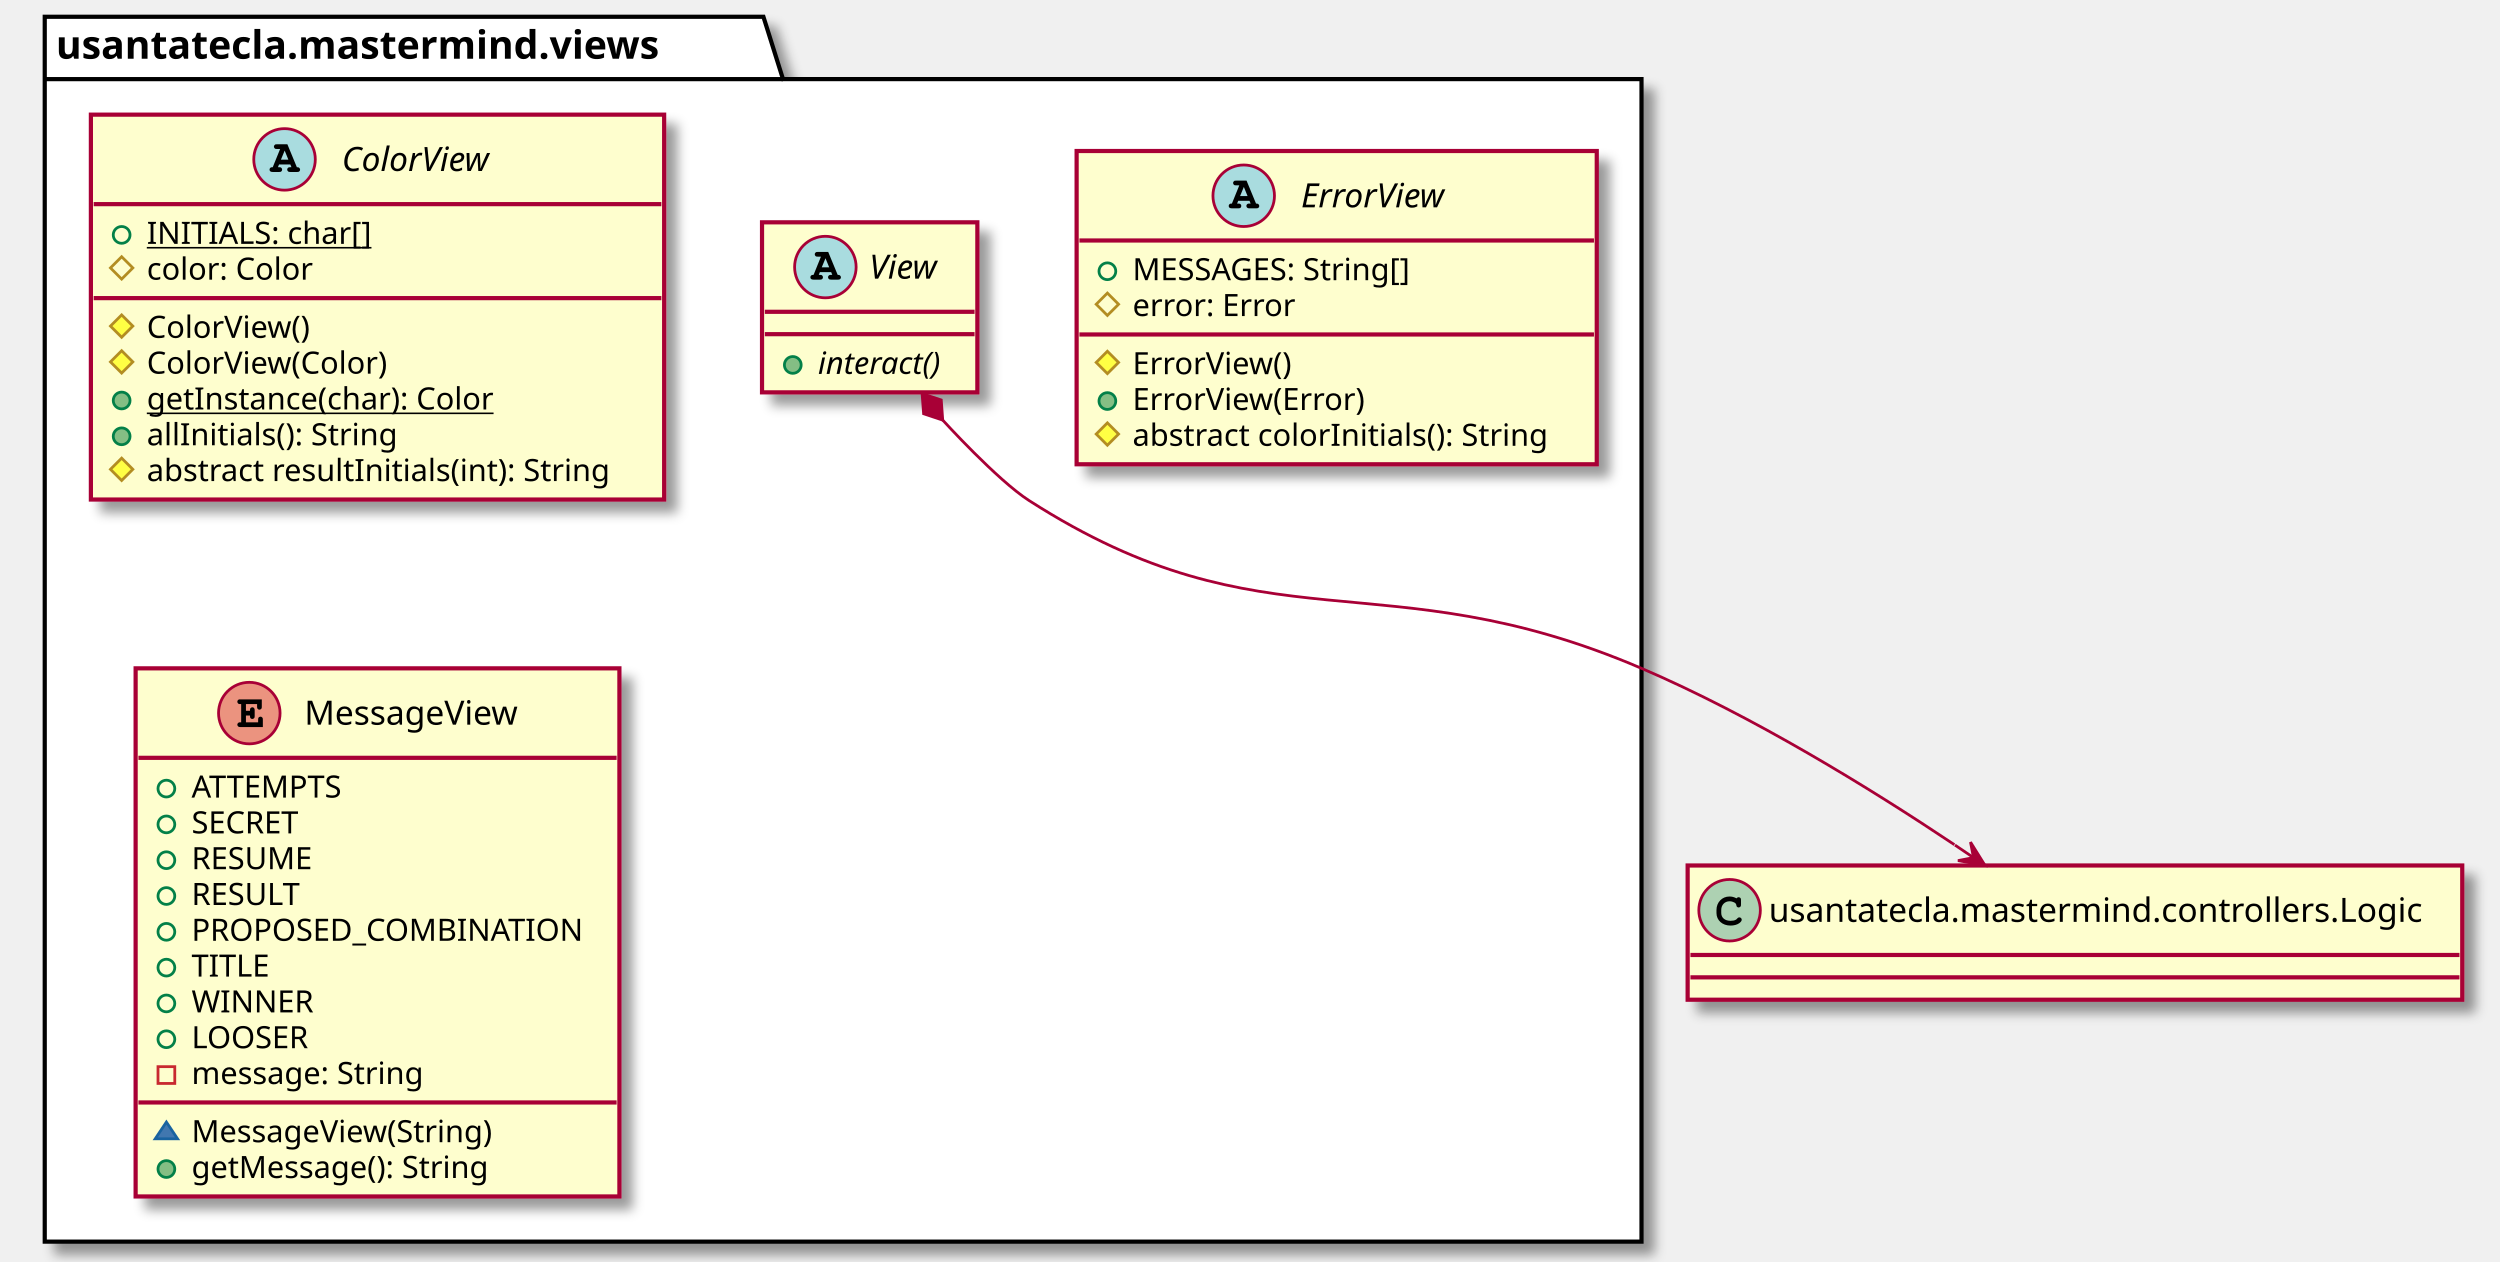
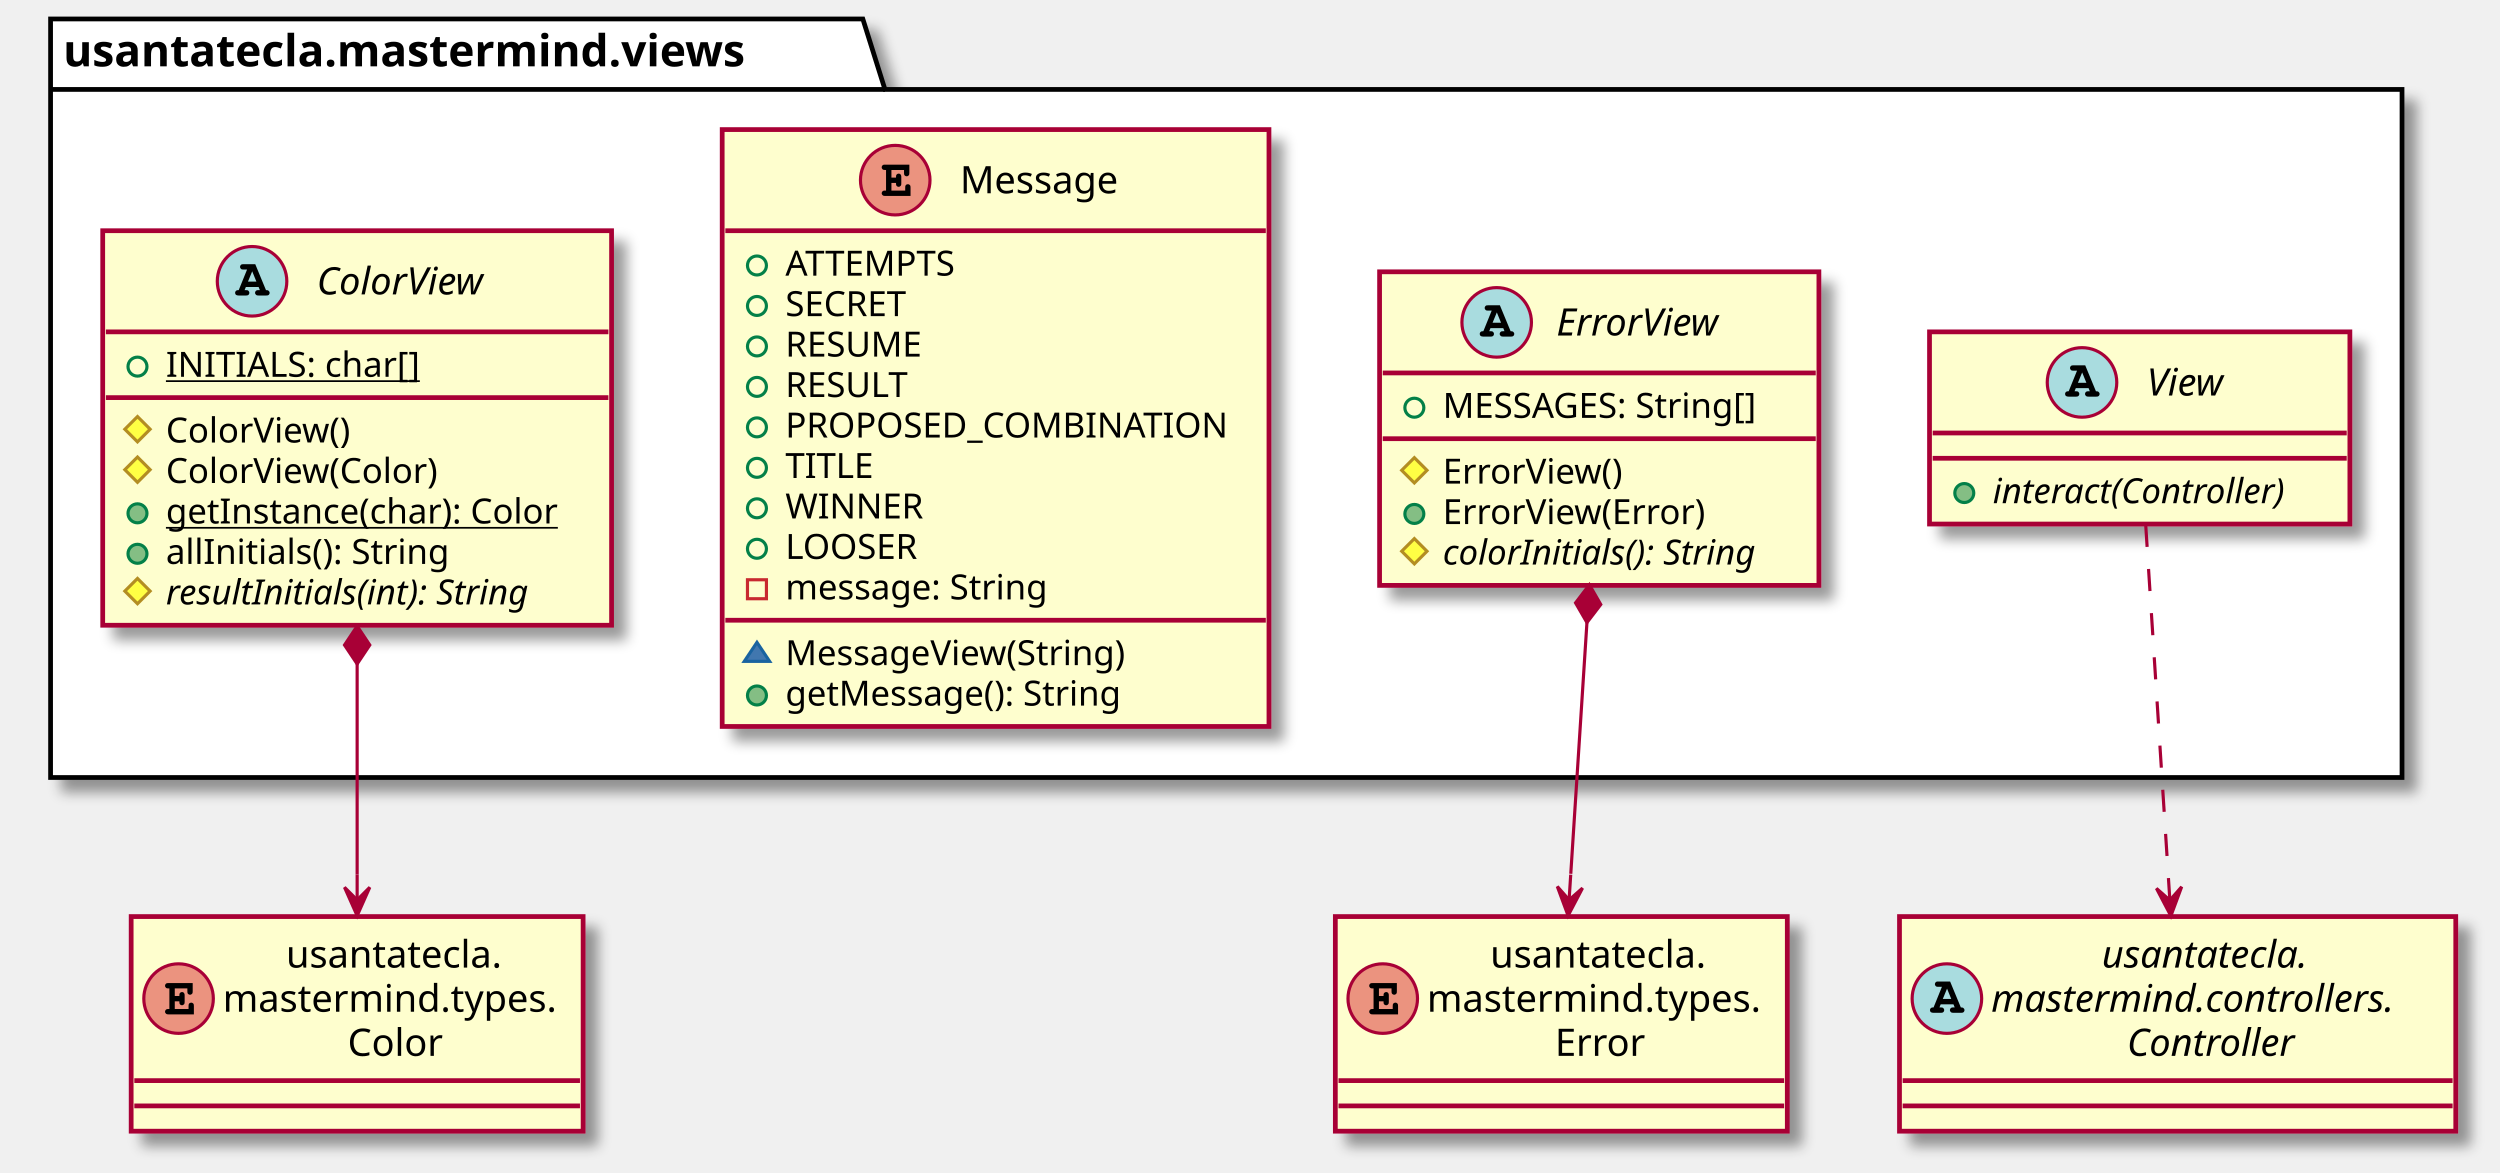
- <svg xmlns="http://www.w3.org/2000/svg" contentScriptType="application/ecmascript" contentStyleType="text/css" height="451px" preserveAspectRatio="none" style="width:894px;height:451px;" version="1.1" viewBox="0 0 894 451" width="894px" zoomAndPan="magnify">
+ <svg xmlns="http://www.w3.org/2000/svg" contentScriptType="application/ecmascript" contentStyleType="text/css" height="371px" preserveAspectRatio="none" style="width:791px;height:371px;" version="1.1" viewBox="0 0 791 371" width="791px" zoomAndPan="magnify">
  <defs>
-     <filter height="300%" id="f1itkd1cobq4cy" width="300%" x="-1" y="-1">
+     <filter height="300%" id="fto9n58i58brf" width="300%" x="-1" y="-1">
      <feGaussianBlur result="blurOut" stdDeviation="2.0" />
      <feColorMatrix in="blurOut" result="blurOut2" type="matrix" values="0 0 0 0 0 0 0 0 0 0 0 0 0 0 0 0 0 0 .4 0" />
      <feOffset dx="4.0" dy="4.0" in="blurOut2" result="blurOut3" />
      <feBlend in="SourceGraphic" in2="blurOut3" mode="normal" />
    </filter>
  </defs>
  <g>
-     <polygon fill="#FFFFFF" filter="url(#f1itkd1cobq4cy)" points="16,6,273,6,280,28.297,587,28.297,587,444,16,444,16,6" style="stroke:#000000;stroke-width:1.5;" />
+     <polygon fill="#FFFFFF" filter="url(#fto9n58i58brf)" points="16,6,273,6,280,28.297,760,28.297,760,246,16,246,16,6" style="stroke:#000000;stroke-width:1.5;" />
    <line style="stroke:#000000;stroke-width:1.5;" x1="16" x2="280" y1="28.297" y2="28.297" />
    <text fill="#000000" font-family="sans-serif" font-size="14" font-weight="bold" lengthAdjust="spacingAndGlyphs" textLength="251" x="20" y="20.995">usantatecla.mastermind.views</text>
-     <rect codeLine="1" fill="#FEFECE" filter="url(#f1itkd1cobq4cy)" height="137.633" id="usantatecla.mastermind.views.ColorView" style="stroke:#A80036;stroke-width:1.5;" width="205" x="32.5" y="41" />
-     <ellipse cx="101.75" cy="57" fill="#A9DCDF" rx="11" ry="11" style="stroke:#A80036;stroke-width:1.0;" />
-     <path d="M103.828,58.812 L104.219,59.797 L103.828,59.797 C103.375,59.797 103.266,59.812 103.109,59.922 C102.859,60.078 102.703,60.359 102.703,60.656 C102.703,60.922 102.844,61.172 103.062,61.328 C103.203,61.453 103.406,61.5 103.828,61.5 L106.188,61.5 C106.547,61.5 106.766,61.469 106.906,61.375 C107.156,61.234 107.312,60.938 107.312,60.656 C107.312,60.375 107.172,60.125 106.953,59.969 C106.781,59.828 106.625,59.797 106.156,59.797 L102.766,51.594 L99.094,51.594 C98.641,51.594 98.516,51.609 98.359,51.703 C98.109,51.875 97.953,52.156 97.953,52.438 C97.953,52.719 98.094,52.969 98.312,53.141 C98.484,53.25 98.656,53.281 99.094,53.281 L100.172,53.281 L97.531,59.797 C97.109,59.797 96.953,59.812 96.797,59.922 C96.547,60.078 96.391,60.359 96.391,60.656 C96.391,61.219 96.766,61.5 97.516,61.5 L99.781,61.5 C100.141,61.5 100.359,61.469 100.484,61.375 C100.75,61.234 100.891,60.938 100.891,60.656 C100.891,60.375 100.766,60.125 100.547,59.953 C100.375,59.828 100.234,59.797 99.781,59.797 L99.391,59.797 L99.781,58.812 L103.828,58.812 Z M103.125,57.109 L100.453,57.109 L101.797,53.844 L103.125,57.109 Z " fill="#000000" />
-     <text fill="#000000" font-family="sans-serif" font-size="12" font-style="italic" lengthAdjust="spacingAndGlyphs" textLength="58" x="122.25" y="61.154">ColorView</text>
-     <line style="stroke:#A80036;stroke-width:1.5;" x1="33.5" x2="236.5" y1="73" y2="73" />
-     <ellipse cx="43.5" cy="84" fill="none" rx="3" ry="3" style="stroke:#038048;stroke-width:1.0;" />
-     <text fill="#000000" font-family="sans-serif" font-size="11" lengthAdjust="spacingAndGlyphs" text-decoration="underline" textLength="85" x="52.5" y="87.21">INITIALS: char[]</text>
-     <polygon fill="none" points="43.5,91.805,47.5,95.805,43.5,99.805,39.5,95.805" style="stroke:#B38D22;stroke-width:1.0;" />
-     <text fill="#000000" font-family="sans-serif" font-size="11" lengthAdjust="spacingAndGlyphs" textLength="63" x="52.5" y="100.015">color: Color</text>
-     <line style="stroke:#A80036;stroke-width:1.5;" x1="33.5" x2="236.5" y1="106.609" y2="106.609" />
-     <polygon fill="#FFFF44" points="43.5,112.609,47.5,116.609,43.5,120.609,39.5,116.609" style="stroke:#B38D22;stroke-width:1.0;" />
-     <text fill="#000000" font-family="sans-serif" font-size="11" lengthAdjust="spacingAndGlyphs" textLength="65" x="52.5" y="120.82">ColorView()</text>
-     <polygon fill="#FFFF44" points="43.5,125.414,47.5,129.414,43.5,133.414,39.5,129.414" style="stroke:#B38D22;stroke-width:1.0;" />
-     <text fill="#000000" font-family="sans-serif" font-size="11" lengthAdjust="spacingAndGlyphs" textLength="94" x="52.5" y="133.625">ColorView(Color)</text>
-     <ellipse cx="43.5" cy="143.219" fill="#84BE84" rx="3" ry="3" style="stroke:#038048;stroke-width:1.0;" />
-     <text fill="#000000" font-family="sans-serif" font-size="11" lengthAdjust="spacingAndGlyphs" text-decoration="underline" textLength="135" x="52.5" y="146.429">getInstance(char): Color</text>
-     <ellipse cx="43.5" cy="156.023" fill="#84BE84" rx="3" ry="3" style="stroke:#038048;stroke-width:1.0;" />
-     <text fill="#000000" font-family="sans-serif" font-size="11" lengthAdjust="spacingAndGlyphs" textLength="97" x="52.5" y="159.234">allInitials(): String</text>
-     <polygon fill="#FFFF44" points="43.5,163.828,47.5,167.828,43.5,171.828,39.5,167.828" style="stroke:#B38D22;stroke-width:1.0;" />
-     <text fill="#000000" font-family="sans-serif" font-size="11" lengthAdjust="spacingAndGlyphs" textLength="179" x="52.5" y="172.039">abstract resultInitials(int): String</text>
-     <rect codeLine="11" fill="#FEFECE" filter="url(#f1itkd1cobq4cy)" height="112.023" id="usantatecla.mastermind.views.ErrorView" style="stroke:#A80036;stroke-width:1.5;" width="186" x="385" y="54" />
-     <ellipse cx="444.75" cy="70" fill="#A9DCDF" rx="11" ry="11" style="stroke:#A80036;stroke-width:1.0;" />
-     <path d="M446.828,71.812 L447.219,72.797 L446.828,72.797 C446.375,72.797 446.266,72.812 446.109,72.922 C445.859,73.078 445.703,73.359 445.703,73.656 C445.703,73.922 445.844,74.172 446.062,74.328 C446.203,74.453 446.406,74.5 446.828,74.5 L449.188,74.5 C449.547,74.5 449.766,74.469 449.906,74.375 C450.156,74.234 450.312,73.938 450.312,73.656 C450.312,73.375 450.172,73.125 449.953,72.969 C449.781,72.828 449.625,72.797 449.156,72.797 L445.766,64.594 L442.094,64.594 C441.641,64.594 441.516,64.609 441.359,64.703 C441.109,64.875 440.953,65.156 440.953,65.438 C440.953,65.719 441.094,65.969 441.312,66.141 C441.484,66.25 441.656,66.281 442.094,66.281 L443.172,66.281 L440.531,72.797 C440.109,72.797 439.953,72.812 439.797,72.922 C439.547,73.078 439.391,73.359 439.391,73.656 C439.391,74.219 439.766,74.5 440.516,74.5 L442.781,74.5 C443.141,74.5 443.359,74.469 443.484,74.375 C443.75,74.234 443.891,73.938 443.891,73.656 C443.891,73.375 443.766,73.125 443.547,72.953 C443.375,72.828 443.234,72.797 442.781,72.797 L442.391,72.797 L442.781,71.812 L446.828,71.812 Z M446.125,70.109 L443.453,70.109 L444.797,66.844 L446.125,70.109 Z " fill="#000000" />
-     <text fill="#000000" font-family="sans-serif" font-size="12" font-style="italic" lengthAdjust="spacingAndGlyphs" textLength="58" x="465.25" y="74.154">ErrorView</text>
-     <line style="stroke:#A80036;stroke-width:1.5;" x1="386" x2="570" y1="86" y2="86" />
-     <ellipse cx="396" cy="97" fill="none" rx="3" ry="3" style="stroke:#038048;stroke-width:1.0;" />
-     <text fill="#000000" font-family="sans-serif" font-size="11" lengthAdjust="spacingAndGlyphs" textLength="112" x="405" y="100.21">MESSAGES: String[]</text>
-     <polygon fill="none" points="396,104.805,400,108.805,396,112.805,392,108.805" style="stroke:#B38D22;stroke-width:1.0;" />
-     <text fill="#000000" font-family="sans-serif" font-size="11" lengthAdjust="spacingAndGlyphs" textLength="60" x="405" y="113.015">error: Error</text>
-     <line style="stroke:#A80036;stroke-width:1.5;" x1="386" x2="570" y1="119.609" y2="119.609" />
-     <polygon fill="#FFFF44" points="396,125.609,400,129.609,396,133.609,392,129.609" style="stroke:#B38D22;stroke-width:1.0;" />
-     <text fill="#000000" font-family="sans-serif" font-size="11" lengthAdjust="spacingAndGlyphs" textLength="62" x="405" y="133.82">ErrorView()</text>
-     <ellipse cx="396" cy="143.414" fill="#84BE84" rx="3" ry="3" style="stroke:#038048;stroke-width:1.0;" />
-     <text fill="#000000" font-family="sans-serif" font-size="11" lengthAdjust="spacingAndGlyphs" textLength="88" x="405" y="146.625">ErrorView(Error)</text>
-     <polygon fill="#FFFF44" points="396,151.219,400,155.219,396,159.219,392,155.219" style="stroke:#B38D22;stroke-width:1.0;" />
-     <text fill="#000000" font-family="sans-serif" font-size="11" lengthAdjust="spacingAndGlyphs" textLength="160" x="405" y="159.429">abstract colorInitials(): String</text>
-     <rect codeLine="19" fill="#FEFECE" filter="url(#f1itkd1cobq4cy)" height="188.852" id="usantatecla.mastermind.views.Message" style="stroke:#A80036;stroke-width:1.5;" width="173" x="48.5" y="239" />
-     <ellipse cx="89.15" cy="255" fill="#EB937F" rx="11" ry="11" style="stroke:#A80036;stroke-width:1.0;" />
-     <path d="M87.947,255.875 L89.4,255.875 L89.4,255.984 C89.4,256.391 89.431,256.547 89.509,256.703 C89.666,256.953 89.947,257.109 90.244,257.109 C90.494,257.109 90.759,256.969 90.916,256.75 C91.041,256.594 91.072,256.438 91.072,255.984 L91.072,254.062 C91.072,253.906 91.072,253.859 91.056,253.703 C90.994,253.234 90.681,252.922 90.228,252.922 C89.978,252.922 89.713,253.062 89.541,253.281 C89.431,253.453 89.4,253.609 89.4,254.062 L89.4,254.188 L87.947,254.188 L87.947,251.781 L91.931,251.781 L91.931,252.641 C91.931,253.047 91.963,253.219 92.041,253.375 C92.213,253.625 92.494,253.781 92.775,253.781 C93.041,253.781 93.306,253.641 93.478,253.422 C93.588,253.25 93.619,253.109 93.619,252.641 L93.619,250.094 L85.994,250.094 C85.556,250.094 85.431,250.109 85.275,250.203 C85.025,250.359 84.869,250.656 84.869,250.938 C84.869,251.219 85.009,251.469 85.228,251.641 C85.384,251.75 85.572,251.781 85.994,251.781 L86.244,251.781 L86.244,258.297 L85.994,258.297 C85.588,258.297 85.431,258.312 85.275,258.422 C85.025,258.594 84.869,258.859 84.869,259.156 C84.869,259.422 85.009,259.672 85.228,259.828 C85.369,259.953 85.603,260 85.994,260 L93.994,260 L93.994,257.422 C93.994,256.984 93.963,256.844 93.884,256.688 C93.713,256.438 93.431,256.281 93.15,256.281 C92.884,256.281 92.619,256.391 92.447,256.641 C92.338,256.797 92.306,256.938 92.306,257.422 L92.306,258.297 L87.947,258.297 L87.947,255.875 Z " fill="#000000" />
-     <text fill="#000000" font-family="sans-serif" font-size="12" lengthAdjust="spacingAndGlyphs" textLength="84" x="108.85" y="259.154">MessageView</text>
-     <line style="stroke:#A80036;stroke-width:1.5;" x1="49.5" x2="220.5" y1="271" y2="271" />
-     <ellipse cx="59.5" cy="282" fill="none" rx="3" ry="3" style="stroke:#038048;stroke-width:1.0;" />
-     <text fill="#000000" font-family="sans-serif" font-size="11" lengthAdjust="spacingAndGlyphs" textLength="59" x="68.5" y="285.21">ATTEMPTS</text>
-     <ellipse cx="59.5" cy="294.805" fill="none" rx="3" ry="3" style="stroke:#038048;stroke-width:1.0;" />
-     <text fill="#000000" font-family="sans-serif" font-size="11" lengthAdjust="spacingAndGlyphs" textLength="44" x="68.5" y="298.015">SECRET</text>
-     <ellipse cx="59.5" cy="307.609" fill="none" rx="3" ry="3" style="stroke:#038048;stroke-width:1.0;" />
-     <text fill="#000000" font-family="sans-serif" font-size="11" lengthAdjust="spacingAndGlyphs" textLength="46" x="68.5" y="310.82">RESUME</text>
-     <ellipse cx="59.5" cy="320.414" fill="none" rx="3" ry="3" style="stroke:#038048;stroke-width:1.0;" />
-     <text fill="#000000" font-family="sans-serif" font-size="11" lengthAdjust="spacingAndGlyphs" textLength="43" x="68.5" y="323.625">RESULT</text>
-     <ellipse cx="59.5" cy="333.219" fill="none" rx="3" ry="3" style="stroke:#038048;stroke-width:1.0;" />
-     <text fill="#000000" font-family="sans-serif" font-size="11" lengthAdjust="spacingAndGlyphs" textLength="147" x="68.5" y="336.429">PROPOSED_COMBINATION</text>
-     <ellipse cx="59.5" cy="346.023" fill="none" rx="3" ry="3" style="stroke:#038048;stroke-width:1.0;" />
-     <text fill="#000000" font-family="sans-serif" font-size="11" lengthAdjust="spacingAndGlyphs" textLength="30" x="68.5" y="349.234">TITLE</text>
-     <ellipse cx="59.5" cy="358.828" fill="none" rx="3" ry="3" style="stroke:#038048;stroke-width:1.0;" />
-     <text fill="#000000" font-family="sans-serif" font-size="11" lengthAdjust="spacingAndGlyphs" textLength="44" x="68.5" y="362.039">WINNER</text>
-     <ellipse cx="59.5" cy="371.633" fill="none" rx="3" ry="3" style="stroke:#038048;stroke-width:1.0;" />
-     <text fill="#000000" font-family="sans-serif" font-size="11" lengthAdjust="spacingAndGlyphs" textLength="46" x="68.5" y="374.843">LOOSER</text>
-     <rect fill="none" height="6" style="stroke:#C82930;stroke-width:1.0;" width="6" x="56.5" y="381.438" />
-     <text fill="#000000" font-family="sans-serif" font-size="11" lengthAdjust="spacingAndGlyphs" textLength="93" x="68.5" y="387.648">message: String</text>
-     <line style="stroke:#A80036;stroke-width:1.5;" x1="49.5" x2="220.5" y1="394.242" y2="394.242" />
-     <polygon fill="#4177AF" points="59.5,401.242,55.5,407.242,63.5,407.242" style="stroke:#1963A0;stroke-width:1.0;" />
-     <text fill="#000000" font-family="sans-serif" font-size="11" lengthAdjust="spacingAndGlyphs" textLength="120" x="68.5" y="408.453">MessageView(String)</text>
-     <ellipse cx="59.5" cy="418.047" fill="#84BE84" rx="3" ry="3" style="stroke:#038048;stroke-width:1.0;" />
-     <text fill="#000000" font-family="sans-serif" font-size="11" lengthAdjust="spacingAndGlyphs" textLength="118" x="68.5" y="421.257">getMessage(): String</text>
-     <rect codeLine="33" fill="#FEFECE" filter="url(#f1itkd1cobq4cy)" height="60.805" id="usantatecla.mastermind.views.View" style="stroke:#A80036;stroke-width:1.5;" width="77" x="272.5" y="79.5" />
-     <ellipse cx="295.15" cy="95.5" fill="#A9DCDF" rx="11" ry="11" style="stroke:#A80036;stroke-width:1.0;" />
-     <path d="M297.228,97.312 L297.619,98.297 L297.228,98.297 C296.775,98.297 296.666,98.312 296.509,98.422 C296.259,98.578 296.103,98.859 296.103,99.156 C296.103,99.422 296.244,99.672 296.462,99.828 C296.603,99.953 296.806,100 297.228,100 L299.587,100 C299.947,100 300.166,99.969 300.306,99.875 C300.556,99.734 300.712,99.438 300.712,99.156 C300.712,98.875 300.572,98.625 300.353,98.469 C300.181,98.328 300.025,98.297 299.556,98.297 L296.166,90.094 L292.494,90.094 C292.041,90.094 291.916,90.109 291.759,90.203 C291.509,90.375 291.353,90.656 291.353,90.938 C291.353,91.219 291.494,91.469 291.712,91.641 C291.884,91.75 292.056,91.781 292.494,91.781 L293.572,91.781 L290.931,98.297 C290.509,98.297 290.353,98.312 290.197,98.422 C289.947,98.578 289.791,98.859 289.791,99.156 C289.791,99.719 290.166,100 290.916,100 L293.181,100 C293.541,100 293.759,99.969 293.884,99.875 C294.15,99.734 294.291,99.438 294.291,99.156 C294.291,98.875 294.166,98.625 293.947,98.453 C293.775,98.328 293.634,98.297 293.181,98.297 L292.791,98.297 L293.181,97.312 L297.228,97.312 Z M296.525,95.609 L293.853,95.609 L295.197,92.344 L296.525,95.609 Z " fill="#000000" />
-     <text fill="#000000" font-family="sans-serif" font-size="12" font-style="italic" lengthAdjust="spacingAndGlyphs" textLength="28" x="310.85" y="99.654">View</text>
-     <line style="stroke:#A80036;stroke-width:1.5;" x1="273.5" x2="348.5" y1="111.5" y2="111.5" />
-     <line style="stroke:#A80036;stroke-width:1.5;" x1="273.5" x2="348.5" y1="119.5" y2="119.5" />
-     <ellipse cx="283.5" cy="130.5" fill="#84BE84" rx="3" ry="3" style="stroke:#038048;stroke-width:1.0;" />
-     <text fill="#000000" font-family="sans-serif" font-size="11" font-style="italic" lengthAdjust="spacingAndGlyphs" textLength="51" x="292.5" y="133.71">interact()</text>
-     <rect codeLine="36" fill="#FEFECE" filter="url(#f1itkd1cobq4cy)" height="48" id="Logic" style="stroke:#A80036;stroke-width:1.5;" width="277" x="603.5" y="309.5" />
-     <ellipse cx="618.5" cy="325.5" fill="#ADD1B2" rx="11" ry="11" style="stroke:#A80036;stroke-width:1.0;" />
-     <path d="M620.844,321.172 C619.906,320.734 619.312,320.594 618.438,320.594 C615.812,320.594 613.812,322.672 613.812,325.391 L613.812,326.516 C613.812,329.094 615.922,330.984 618.812,330.984 C620.031,330.984 621.188,330.688 621.938,330.141 C622.516,329.734 622.844,329.281 622.844,328.891 C622.844,328.438 622.453,328.047 621.984,328.047 C621.766,328.047 621.562,328.125 621.375,328.312 C620.922,328.797 620.922,328.797 620.734,328.891 C620.312,329.156 619.625,329.281 618.859,329.281 C616.812,329.281 615.516,328.188 615.516,326.484 L615.516,325.391 C615.516,323.609 616.766,322.297 618.5,322.297 C619.078,322.297 619.688,322.453 620.156,322.703 C620.641,322.984 620.812,323.203 620.906,323.609 C620.969,324.016 621,324.141 621.141,324.266 C621.281,324.406 621.516,324.516 621.734,324.516 C622,324.516 622.266,324.375 622.438,324.156 C622.547,324 622.578,323.812 622.578,323.391 L622.578,321.969 C622.578,321.531 622.562,321.406 622.469,321.25 C622.312,320.984 622.031,320.844 621.734,320.844 C621.438,320.844 621.234,320.938 621.016,321.25 L620.844,321.172 Z " fill="#000000" />
-     <text fill="#000000" font-family="sans-serif" font-size="12" lengthAdjust="spacingAndGlyphs" textLength="245" x="632.5" y="329.654">usantatecla.mastermind.controllers.Logic</text>
-     <line style="stroke:#A80036;stroke-width:1.5;" x1="604.5" x2="879.5" y1="341.5" y2="341.5" />
-     <line style="stroke:#A80036;stroke-width:1.5;" x1="604.5" x2="879.5" y1="349.5" y2="349.5" />
-     <path codeLine="40" d="M337.119,150.234 C337.119,150.234 356.622,171.702 368,179 C452.949,233.485 494.248,199.226 587,239 C626.825,256.078 668.716,281.884 698.893,302.061 " fill="none" id="usantatecla.mastermind.views.View-Logic" style="stroke:#A80036;stroke-width:1.0;" />
-     <polygon fill="#A80036" points="709.857,309.489,704.649,301.13,705.717,306.685,700.162,307.753,709.857,309.489" style="stroke:#A80036;stroke-width:1.0;" />
-     <line style="stroke:#A80036;stroke-width:1.0;" x1="705.717" x2="699.094" y1="306.685" y2="302.197" />
-     <polygon fill="#A80036" points="329.747,140.766,330.277,147.958,337.119,150.234,336.589,143.043,329.747,140.766" style="stroke:#A80036;stroke-width:1.0;" />
+     <rect codeLine="5" fill="#FEFECE" filter="url(#fto9n58i58brf)" height="124.828" id="usantatecla.mastermind.views.ColorView" style="stroke:#A80036;stroke-width:1.5;" width="161" x="32.5" y="73" />
+     <ellipse cx="79.75" cy="89" fill="#A9DCDF" rx="11" ry="11" style="stroke:#A80036;stroke-width:1.0;" />
+     <path d="M81.828,90.812 L82.219,91.797 L81.828,91.797 C81.375,91.797 81.266,91.812 81.109,91.922 C80.859,92.078 80.703,92.359 80.703,92.656 C80.703,92.922 80.844,93.172 81.062,93.328 C81.203,93.453 81.406,93.5 81.828,93.5 L84.188,93.5 C84.547,93.5 84.766,93.469 84.906,93.375 C85.156,93.234 85.312,92.938 85.312,92.656 C85.312,92.375 85.172,92.125 84.953,91.969 C84.781,91.828 84.625,91.797 84.156,91.797 L80.766,83.594 L77.094,83.594 C76.641,83.594 76.516,83.609 76.359,83.703 C76.109,83.875 75.953,84.156 75.953,84.438 C75.953,84.719 76.094,84.969 76.312,85.141 C76.484,85.25 76.656,85.281 77.094,85.281 L78.172,85.281 L75.531,91.797 C75.109,91.797 74.953,91.812 74.797,91.922 C74.547,92.078 74.391,92.359 74.391,92.656 C74.391,93.219 74.766,93.5 75.516,93.5 L77.781,93.5 C78.141,93.5 78.359,93.469 78.484,93.375 C78.75,93.234 78.891,92.938 78.891,92.656 C78.891,92.375 78.766,92.125 78.547,91.953 C78.375,91.828 78.234,91.797 77.781,91.797 L77.391,91.797 L77.781,90.812 L81.828,90.812 Z M81.125,89.109 L78.453,89.109 L79.797,85.844 L81.125,89.109 Z " fill="#000000" />
+     <text fill="#000000" font-family="sans-serif" font-size="12" font-style="italic" lengthAdjust="spacingAndGlyphs" textLength="58" x="100.25" y="93.154">ColorView</text>
+     <line style="stroke:#A80036;stroke-width:1.5;" x1="33.5" x2="192.5" y1="105" y2="105" />
+     <ellipse cx="43.5" cy="116" fill="none" rx="3" ry="3" style="stroke:#038048;stroke-width:1.0;" />
+     <text fill="#000000" font-family="sans-serif" font-size="11" lengthAdjust="spacingAndGlyphs" text-decoration="underline" textLength="85" x="52.5" y="119.21">INITIALS: char[]</text>
+     <line style="stroke:#A80036;stroke-width:1.5;" x1="33.5" x2="192.5" y1="125.805" y2="125.805" />
+     <polygon fill="#FFFF44" points="43.5,131.805,47.5,135.805,43.5,139.805,39.5,135.805" style="stroke:#B38D22;stroke-width:1.0;" />
+     <text fill="#000000" font-family="sans-serif" font-size="11" lengthAdjust="spacingAndGlyphs" textLength="65" x="52.5" y="140.015">ColorView()</text>
+     <polygon fill="#FFFF44" points="43.5,144.609,47.5,148.609,43.5,152.609,39.5,148.609" style="stroke:#B38D22;stroke-width:1.0;" />
+     <text fill="#000000" font-family="sans-serif" font-size="11" lengthAdjust="spacingAndGlyphs" textLength="94" x="52.5" y="152.82">ColorView(Color)</text>
+     <ellipse cx="43.5" cy="162.414" fill="#84BE84" rx="3" ry="3" style="stroke:#038048;stroke-width:1.0;" />
+     <text fill="#000000" font-family="sans-serif" font-size="11" lengthAdjust="spacingAndGlyphs" text-decoration="underline" textLength="135" x="52.5" y="165.625">getInstance(char): Color</text>
+     <ellipse cx="43.5" cy="175.219" fill="#84BE84" rx="3" ry="3" style="stroke:#038048;stroke-width:1.0;" />
+     <text fill="#000000" font-family="sans-serif" font-size="11" lengthAdjust="spacingAndGlyphs" textLength="97" x="52.5" y="178.429">allInitials(): String</text>
+     <polygon fill="#FFFF44" points="43.5,183.023,47.5,187.023,43.5,191.023,39.5,187.023" style="stroke:#B38D22;stroke-width:1.0;" />
+     <text fill="#000000" font-family="sans-serif" font-size="11" font-style="italic" lengthAdjust="spacingAndGlyphs" textLength="131" x="52.5" y="191.234">resultInitials(int): String</text>
+     <rect codeLine="15" fill="#FEFECE" filter="url(#fto9n58i58brf)" height="99.219" id="usantatecla.mastermind.views.ErrorView" style="stroke:#A80036;stroke-width:1.5;" width="139" x="436.5" y="86" />
+     <ellipse cx="473.55" cy="102" fill="#A9DCDF" rx="11" ry="11" style="stroke:#A80036;stroke-width:1.0;" />
+     <path d="M475.628,103.812 L476.019,104.797 L475.628,104.797 C475.175,104.797 475.066,104.812 474.909,104.922 C474.659,105.078 474.503,105.359 474.503,105.656 C474.503,105.922 474.644,106.172 474.863,106.328 C475.003,106.453 475.206,106.5 475.628,106.5 L477.988,106.5 C478.347,106.5 478.566,106.469 478.706,106.375 C478.956,106.234 479.113,105.938 479.113,105.656 C479.113,105.375 478.972,105.125 478.753,104.969 C478.581,104.828 478.425,104.797 477.956,104.797 L474.566,96.594 L470.894,96.594 C470.441,96.594 470.316,96.609 470.159,96.703 C469.909,96.875 469.753,97.156 469.753,97.438 C469.753,97.719 469.894,97.969 470.113,98.141 C470.284,98.25 470.456,98.281 470.894,98.281 L471.972,98.281 L469.331,104.797 C468.909,104.797 468.753,104.812 468.597,104.922 C468.347,105.078 468.191,105.359 468.191,105.656 C468.191,106.219 468.566,106.5 469.316,106.5 L471.581,106.5 C471.941,106.5 472.159,106.469 472.284,106.375 C472.55,106.234 472.691,105.938 472.691,105.656 C472.691,105.375 472.566,105.125 472.347,104.953 C472.175,104.828 472.034,104.797 471.581,104.797 L471.191,104.797 L471.581,103.812 L475.628,103.812 Z M474.925,102.109 L472.253,102.109 L473.597,98.844 L474.925,102.109 Z " fill="#000000" />
+     <text fill="#000000" font-family="sans-serif" font-size="12" font-style="italic" lengthAdjust="spacingAndGlyphs" textLength="58" x="492.45" y="106.154">ErrorView</text>
+     <line style="stroke:#A80036;stroke-width:1.5;" x1="437.5" x2="574.5" y1="118" y2="118" />
+     <ellipse cx="447.5" cy="129" fill="none" rx="3" ry="3" style="stroke:#038048;stroke-width:1.0;" />
+     <text fill="#000000" font-family="sans-serif" font-size="11" lengthAdjust="spacingAndGlyphs" textLength="112" x="456.5" y="132.21">MESSAGES: String[]</text>
+     <line style="stroke:#A80036;stroke-width:1.5;" x1="437.5" x2="574.5" y1="138.805" y2="138.805" />
+     <polygon fill="#FFFF44" points="447.5,144.805,451.5,148.805,447.5,152.805,443.5,148.805" style="stroke:#B38D22;stroke-width:1.0;" />
+     <text fill="#000000" font-family="sans-serif" font-size="11" lengthAdjust="spacingAndGlyphs" textLength="62" x="456.5" y="153.015">ErrorView()</text>
+     <ellipse cx="447.5" cy="162.609" fill="#84BE84" rx="3" ry="3" style="stroke:#038048;stroke-width:1.0;" />
+     <text fill="#000000" font-family="sans-serif" font-size="11" lengthAdjust="spacingAndGlyphs" textLength="88" x="456.5" y="165.82">ErrorView(Error)</text>
+     <polygon fill="#FFFF44" points="447.5,170.414,451.5,174.414,447.5,178.414,443.5,174.414" style="stroke:#B38D22;stroke-width:1.0;" />
+     <text fill="#000000" font-family="sans-serif" font-size="11" font-style="italic" lengthAdjust="spacingAndGlyphs" textLength="113" x="456.5" y="178.625">colorInitials(): String</text>
+     <rect codeLine="23" fill="#FEFECE" filter="url(#fto9n58i58brf)" height="188.852" id="usantatecla.mastermind.views.Message" style="stroke:#A80036;stroke-width:1.5;" width="173" x="228.5" y="41" />
+     <ellipse cx="283.25" cy="57" fill="#EB937F" rx="11" ry="11" style="stroke:#A80036;stroke-width:1.0;" />
+     <path d="M282.047,57.875 L283.5,57.875 L283.5,57.984 C283.5,58.391 283.531,58.547 283.609,58.703 C283.766,58.953 284.047,59.109 284.344,59.109 C284.594,59.109 284.859,58.969 285.016,58.75 C285.141,58.594 285.172,58.438 285.172,57.984 L285.172,56.062 C285.172,55.906 285.172,55.859 285.156,55.703 C285.094,55.234 284.781,54.922 284.328,54.922 C284.078,54.922 283.812,55.062 283.641,55.281 C283.531,55.453 283.5,55.609 283.5,56.062 L283.5,56.188 L282.047,56.188 L282.047,53.781 L286.031,53.781 L286.031,54.641 C286.031,55.047 286.062,55.219 286.141,55.375 C286.312,55.625 286.594,55.781 286.875,55.781 C287.141,55.781 287.406,55.641 287.578,55.422 C287.688,55.25 287.719,55.109 287.719,54.641 L287.719,52.094 L280.094,52.094 C279.656,52.094 279.531,52.109 279.375,52.203 C279.125,52.359 278.969,52.656 278.969,52.938 C278.969,53.219 279.109,53.469 279.328,53.641 C279.484,53.75 279.672,53.781 280.094,53.781 L280.344,53.781 L280.344,60.297 L280.094,60.297 C279.688,60.297 279.531,60.312 279.375,60.422 C279.125,60.594 278.969,60.859 278.969,61.156 C278.969,61.422 279.109,61.672 279.328,61.828 C279.469,61.953 279.703,62 280.094,62 L288.094,62 L288.094,59.422 C288.094,58.984 288.062,58.844 287.984,58.688 C287.812,58.438 287.531,58.281 287.25,58.281 C286.984,58.281 286.719,58.391 286.547,58.641 C286.438,58.797 286.406,58.938 286.406,59.422 L286.406,60.297 L282.047,60.297 L282.047,57.875 Z " fill="#000000" />
+     <text fill="#000000" font-family="sans-serif" font-size="12" lengthAdjust="spacingAndGlyphs" textLength="55" x="303.75" y="61.154">Message</text>
+     <line style="stroke:#A80036;stroke-width:1.5;" x1="229.5" x2="400.5" y1="73" y2="73" />
+     <ellipse cx="239.5" cy="84" fill="none" rx="3" ry="3" style="stroke:#038048;stroke-width:1.0;" />
+     <text fill="#000000" font-family="sans-serif" font-size="11" lengthAdjust="spacingAndGlyphs" textLength="59" x="248.5" y="87.21">ATTEMPTS</text>
+     <ellipse cx="239.5" cy="96.805" fill="none" rx="3" ry="3" style="stroke:#038048;stroke-width:1.0;" />
+     <text fill="#000000" font-family="sans-serif" font-size="11" lengthAdjust="spacingAndGlyphs" textLength="44" x="248.5" y="100.015">SECRET</text>
+     <ellipse cx="239.5" cy="109.609" fill="none" rx="3" ry="3" style="stroke:#038048;stroke-width:1.0;" />
+     <text fill="#000000" font-family="sans-serif" font-size="11" lengthAdjust="spacingAndGlyphs" textLength="46" x="248.5" y="112.82">RESUME</text>
+     <ellipse cx="239.5" cy="122.414" fill="none" rx="3" ry="3" style="stroke:#038048;stroke-width:1.0;" />
+     <text fill="#000000" font-family="sans-serif" font-size="11" lengthAdjust="spacingAndGlyphs" textLength="43" x="248.5" y="125.624">RESULT</text>
+     <ellipse cx="239.5" cy="135.219" fill="none" rx="3" ry="3" style="stroke:#038048;stroke-width:1.0;" />
+     <text fill="#000000" font-family="sans-serif" font-size="11" lengthAdjust="spacingAndGlyphs" textLength="147" x="248.5" y="138.429">PROPOSED_COMBINATION</text>
+     <ellipse cx="239.5" cy="148.023" fill="none" rx="3" ry="3" style="stroke:#038048;stroke-width:1.0;" />
+     <text fill="#000000" font-family="sans-serif" font-size="11" lengthAdjust="spacingAndGlyphs" textLength="30" x="248.5" y="151.234">TITLE</text>
+     <ellipse cx="239.5" cy="160.828" fill="none" rx="3" ry="3" style="stroke:#038048;stroke-width:1.0;" />
+     <text fill="#000000" font-family="sans-serif" font-size="11" lengthAdjust="spacingAndGlyphs" textLength="44" x="248.5" y="164.039">WINNER</text>
+     <ellipse cx="239.5" cy="173.633" fill="none" rx="3" ry="3" style="stroke:#038048;stroke-width:1.0;" />
+     <text fill="#000000" font-family="sans-serif" font-size="11" lengthAdjust="spacingAndGlyphs" textLength="46" x="248.5" y="176.843">LOOSER</text>
+     <rect fill="none" height="6" style="stroke:#C82930;stroke-width:1.0;" width="6" x="236.5" y="183.438" />
+     <text fill="#000000" font-family="sans-serif" font-size="11" lengthAdjust="spacingAndGlyphs" textLength="93" x="248.5" y="189.648">message: String</text>
+     <line style="stroke:#A80036;stroke-width:1.5;" x1="229.5" x2="400.5" y1="196.242" y2="196.242" />
+     <polygon fill="#4177AF" points="239.5,203.242,235.5,209.242,243.5,209.242" style="stroke:#1963A0;stroke-width:1.0;" />
+     <text fill="#000000" font-family="sans-serif" font-size="11" lengthAdjust="spacingAndGlyphs" textLength="120" x="248.5" y="210.453">MessageView(String)</text>
+     <ellipse cx="239.5" cy="220.047" fill="#84BE84" rx="3" ry="3" style="stroke:#038048;stroke-width:1.0;" />
+     <text fill="#000000" font-family="sans-serif" font-size="11" lengthAdjust="spacingAndGlyphs" textLength="118" x="248.5" y="223.257">getMessage(): String</text>
+     <rect codeLine="37" fill="#FEFECE" filter="url(#fto9n58i58brf)" height="60.805" id="usantatecla.mastermind.views.View" style="stroke:#A80036;stroke-width:1.5;" width="133" x="610.5" y="105" />
+     <ellipse cx="658.75" cy="121" fill="#A9DCDF" rx="11" ry="11" style="stroke:#A80036;stroke-width:1.0;" />
+     <path d="M660.828,122.812 L661.219,123.797 L660.828,123.797 C660.375,123.797 660.266,123.812 660.109,123.922 C659.859,124.078 659.703,124.359 659.703,124.656 C659.703,124.922 659.844,125.172 660.062,125.328 C660.203,125.453 660.406,125.5 660.828,125.5 L663.188,125.5 C663.547,125.5 663.766,125.469 663.906,125.375 C664.156,125.234 664.312,124.938 664.312,124.656 C664.312,124.375 664.172,124.125 663.953,123.969 C663.781,123.828 663.625,123.797 663.156,123.797 L659.766,115.594 L656.094,115.594 C655.641,115.594 655.516,115.609 655.359,115.703 C655.109,115.875 654.953,116.156 654.953,116.438 C654.953,116.719 655.094,116.969 655.312,117.141 C655.484,117.25 655.656,117.281 656.094,117.281 L657.172,117.281 L654.531,123.797 C654.109,123.797 653.953,123.812 653.797,123.922 C653.547,124.078 653.391,124.359 653.391,124.656 C653.391,125.219 653.766,125.5 654.516,125.5 L656.781,125.5 C657.141,125.5 657.359,125.469 657.484,125.375 C657.75,125.234 657.891,124.938 657.891,124.656 C657.891,124.375 657.766,124.125 657.547,123.953 C657.375,123.828 657.234,123.797 656.781,123.797 L656.391,123.797 L656.781,122.812 L660.828,122.812 Z M660.125,121.109 L657.453,121.109 L658.797,117.844 L660.125,121.109 Z " fill="#000000" />
+     <text fill="#000000" font-family="sans-serif" font-size="12" font-style="italic" lengthAdjust="spacingAndGlyphs" textLength="28" x="679.25" y="125.154">View</text>
+     <line style="stroke:#A80036;stroke-width:1.5;" x1="611.5" x2="742.5" y1="137" y2="137" />
+     <line style="stroke:#A80036;stroke-width:1.5;" x1="611.5" x2="742.5" y1="145" y2="145" />
+     <ellipse cx="621.5" cy="156" fill="#84BE84" rx="3" ry="3" style="stroke:#038048;stroke-width:1.0;" />
+     <text fill="#000000" font-family="sans-serif" font-size="11" font-style="italic" lengthAdjust="spacingAndGlyphs" textLength="107" x="630.5" y="159.21">interact(Controller)</text>
+     <rect codeLine="1" fill="#FEFECE" filter="url(#fto9n58i58brf)" height="67.906" id="Controller" style="stroke:#A80036;stroke-width:1.5;" width="176" x="601" y="290" />
+     <ellipse cx="616" cy="315.953" fill="#A9DCDF" rx="11" ry="11" style="stroke:#A80036;stroke-width:1.0;" />
+     <path d="M618.078,317.766 L618.469,318.75 L618.078,318.75 C617.625,318.75 617.516,318.766 617.359,318.875 C617.109,319.031 616.953,319.312 616.953,319.609 C616.953,319.875 617.094,320.125 617.312,320.281 C617.453,320.406 617.656,320.453 618.078,320.453 L620.438,320.453 C620.797,320.453 621.016,320.422 621.156,320.328 C621.406,320.188 621.562,319.891 621.562,319.609 C621.562,319.328 621.422,319.078 621.203,318.922 C621.031,318.781 620.875,318.75 620.406,318.75 L617.016,310.547 L613.344,310.547 C612.891,310.547 612.766,310.562 612.609,310.656 C612.359,310.828 612.203,311.109 612.203,311.391 C612.203,311.672 612.344,311.922 612.562,312.094 C612.734,312.203 612.906,312.234 613.344,312.234 L614.422,312.234 L611.781,318.75 C611.359,318.75 611.203,318.766 611.047,318.875 C610.797,319.031 610.641,319.312 610.641,319.609 C610.641,320.172 611.016,320.453 611.766,320.453 L614.031,320.453 C614.391,320.453 614.609,320.422 614.734,320.328 C615,320.188 615.141,319.891 615.141,319.609 C615.141,319.328 615.016,319.078 614.797,318.906 C614.625,318.781 614.484,318.75 614.031,318.75 L613.641,318.75 L614.031,317.766 L618.078,317.766 Z M617.375,316.062 L614.703,316.062 L616.047,312.797 L617.375,316.062 Z " fill="#000000" />
+     <text fill="#000000" font-family="sans-serif" font-size="12" font-style="italic" lengthAdjust="spacingAndGlyphs" textLength="74" x="665" y="306.139">usantatecla.</text>
+     <text fill="#000000" font-family="sans-serif" font-size="12" font-style="italic" lengthAdjust="spacingAndGlyphs" textLength="144" x="630" y="320.107">mastermind.controllers.</text>
+     <text fill="#000000" font-family="sans-serif" font-size="12" font-style="italic" lengthAdjust="spacingAndGlyphs" textLength="58" x="673" y="334.076">Controller</text>
+     <line style="stroke:#A80036;stroke-width:1.5;" x1="602" x2="776" y1="341.906" y2="341.906" />
+     <line style="stroke:#A80036;stroke-width:1.5;" x1="602" x2="776" y1="349.906" y2="349.906" />
+     <rect codeLine="2" fill="#FEFECE" filter="url(#fto9n58i58brf)" height="67.906" id="Color" style="stroke:#A80036;stroke-width:1.5;" width="143" x="41.5" y="290" />
+     <ellipse cx="56.5" cy="315.953" fill="#EB937F" rx="11" ry="11" style="stroke:#A80036;stroke-width:1.0;" />
+     <path d="M55.297,316.828 L56.75,316.828 L56.75,316.938 C56.75,317.344 56.781,317.5 56.859,317.656 C57.016,317.906 57.297,318.062 57.594,318.062 C57.844,318.062 58.109,317.922 58.266,317.703 C58.391,317.547 58.422,317.391 58.422,316.938 L58.422,315.016 C58.422,314.859 58.422,314.812 58.406,314.656 C58.344,314.188 58.031,313.875 57.578,313.875 C57.328,313.875 57.062,314.016 56.891,314.234 C56.781,314.406 56.75,314.562 56.75,315.016 L56.75,315.141 L55.297,315.141 L55.297,312.734 L59.281,312.734 L59.281,313.594 C59.281,314 59.312,314.172 59.391,314.328 C59.562,314.578 59.844,314.734 60.125,314.734 C60.391,314.734 60.656,314.594 60.828,314.375 C60.938,314.203 60.969,314.062 60.969,313.594 L60.969,311.047 L53.344,311.047 C52.906,311.047 52.781,311.062 52.625,311.156 C52.375,311.312 52.219,311.609 52.219,311.891 C52.219,312.172 52.359,312.422 52.578,312.594 C52.734,312.703 52.922,312.734 53.344,312.734 L53.594,312.734 L53.594,319.25 L53.344,319.25 C52.938,319.25 52.781,319.266 52.625,319.375 C52.375,319.547 52.219,319.812 52.219,320.109 C52.219,320.375 52.359,320.625 52.578,320.781 C52.719,320.906 52.953,320.953 53.344,320.953 L61.344,320.953 L61.344,318.375 C61.344,317.938 61.312,317.797 61.234,317.641 C61.062,317.391 60.781,317.234 60.5,317.234 C60.234,317.234 59.969,317.344 59.797,317.594 C59.688,317.75 59.656,317.891 59.656,318.375 L59.656,319.25 L55.297,319.25 L55.297,316.828 Z " fill="#000000" />
+     <text fill="#000000" font-family="sans-serif" font-size="12" lengthAdjust="spacingAndGlyphs" textLength="71" x="90.5" y="306.139">usantatecla.</text>
+     <text fill="#000000" font-family="sans-serif" font-size="12" lengthAdjust="spacingAndGlyphs" textLength="111" x="70.5" y="320.107">mastermind.types.</text>
+     <text fill="#000000" font-family="sans-serif" font-size="12" lengthAdjust="spacingAndGlyphs" textLength="32" x="110" y="334.076">Color</text>
+     <line style="stroke:#A80036;stroke-width:1.5;" x1="42.5" x2="183.5" y1="341.906" y2="341.906" />
+     <line style="stroke:#A80036;stroke-width:1.5;" x1="42.5" x2="183.5" y1="349.906" y2="349.906" />
+     <rect codeLine="3" fill="#FEFECE" filter="url(#fto9n58i58brf)" height="67.906" id="Error" style="stroke:#A80036;stroke-width:1.5;" width="143" x="422.5" y="290" />
+     <ellipse cx="437.5" cy="315.953" fill="#EB937F" rx="11" ry="11" style="stroke:#A80036;stroke-width:1.0;" />
+     <path d="M436.297,316.828 L437.75,316.828 L437.75,316.938 C437.75,317.344 437.781,317.5 437.859,317.656 C438.016,317.906 438.297,318.062 438.594,318.062 C438.844,318.062 439.109,317.922 439.266,317.703 C439.391,317.547 439.422,317.391 439.422,316.938 L439.422,315.016 C439.422,314.859 439.422,314.812 439.406,314.656 C439.344,314.188 439.031,313.875 438.578,313.875 C438.328,313.875 438.062,314.016 437.891,314.234 C437.781,314.406 437.75,314.562 437.75,315.016 L437.75,315.141 L436.297,315.141 L436.297,312.734 L440.281,312.734 L440.281,313.594 C440.281,314 440.312,314.172 440.391,314.328 C440.562,314.578 440.844,314.734 441.125,314.734 C441.391,314.734 441.656,314.594 441.828,314.375 C441.938,314.203 441.969,314.062 441.969,313.594 L441.969,311.047 L434.344,311.047 C433.906,311.047 433.781,311.062 433.625,311.156 C433.375,311.312 433.219,311.609 433.219,311.891 C433.219,312.172 433.359,312.422 433.578,312.594 C433.734,312.703 433.922,312.734 434.344,312.734 L434.594,312.734 L434.594,319.25 L434.344,319.25 C433.938,319.25 433.781,319.266 433.625,319.375 C433.375,319.547 433.219,319.812 433.219,320.109 C433.219,320.375 433.359,320.625 433.578,320.781 C433.719,320.906 433.953,320.953 434.344,320.953 L442.344,320.953 L442.344,318.375 C442.344,317.938 442.312,317.797 442.234,317.641 C442.062,317.391 441.781,317.234 441.5,317.234 C441.234,317.234 440.969,317.344 440.797,317.594 C440.688,317.75 440.656,317.891 440.656,318.375 L440.656,319.25 L436.297,319.25 L436.297,316.828 Z " fill="#000000" />
+     <text fill="#000000" font-family="sans-serif" font-size="12" lengthAdjust="spacingAndGlyphs" textLength="71" x="471.5" y="306.139">usantatecla.</text>
+     <text fill="#000000" font-family="sans-serif" font-size="12" lengthAdjust="spacingAndGlyphs" textLength="111" x="451.5" y="320.107">mastermind.types.</text>
+     <text fill="#000000" font-family="sans-serif" font-size="12" lengthAdjust="spacingAndGlyphs" textLength="30" x="492" y="334.076">Error</text>
+     <line style="stroke:#A80036;stroke-width:1.5;" x1="423.5" x2="564.5" y1="341.906" y2="341.906" />
+     <line style="stroke:#A80036;stroke-width:1.5;" x1="423.5" x2="564.5" y1="349.906" y2="349.906" />
+     <path codeLine="13" d="M113,210.084 C113,210.084 113,256.954 113,276.725 " fill="none" id="usantatecla.mastermind.views.ColorView-Color" style="stroke:#A80036;stroke-width:1.0;" />
+     <polygon fill="#A80036" points="113,289.738,117,280.738,113,284.738,109,280.738,113,289.738" style="stroke:#A80036;stroke-width:1.0;" />
+     <line style="stroke:#A80036;stroke-width:1.0;" x1="113" x2="113" y1="284.738" y2="276.738" />
+     <polygon fill="#A80036" points="113,198.084,109,204.084,113,210.084,117,204.084,113,198.084" style="stroke:#A80036;stroke-width:1.0;" />
+     <path codeLine="21" d="M502.108,196.989 C502.108,196.989 498.517,252.793 496.994,276.469 " fill="none" id="usantatecla.mastermind.views.ErrorView-Error" style="stroke:#A80036;stroke-width:1.0;" />
+     <polygon fill="#A80036" points="496.142,289.716,500.712,280.991,496.463,284.726,492.728,280.477,496.142,289.716" style="stroke:#A80036;stroke-width:1.0;" />
+     <line style="stroke:#A80036;stroke-width:1.0;" x1="496.463" x2="496.976" y1="284.726" y2="276.742" />
+     <polygon fill="#A80036" points="502.878,185.014,498.501,190.745,502.108,196.989,506.485,191.258,502.878,185.014" style="stroke:#A80036;stroke-width:1.0;" />
+     <path codeLine="40" d="M678.901,166.051 C680.967,198.161 684.276,249.574 686.539,284.745 " fill="none" id="usantatecla.mastermind.views.View-to-Controller" style="stroke:#A80036;stroke-width:1.0;stroke-dasharray:7.0,7.0;" />
+     <polygon fill="#A80036" points="686.865,289.812,690.279,280.574,686.544,284.822,682.295,281.087,686.865,289.812" style="stroke:#A80036;stroke-width:1.0;" />
  </g>
</svg>
